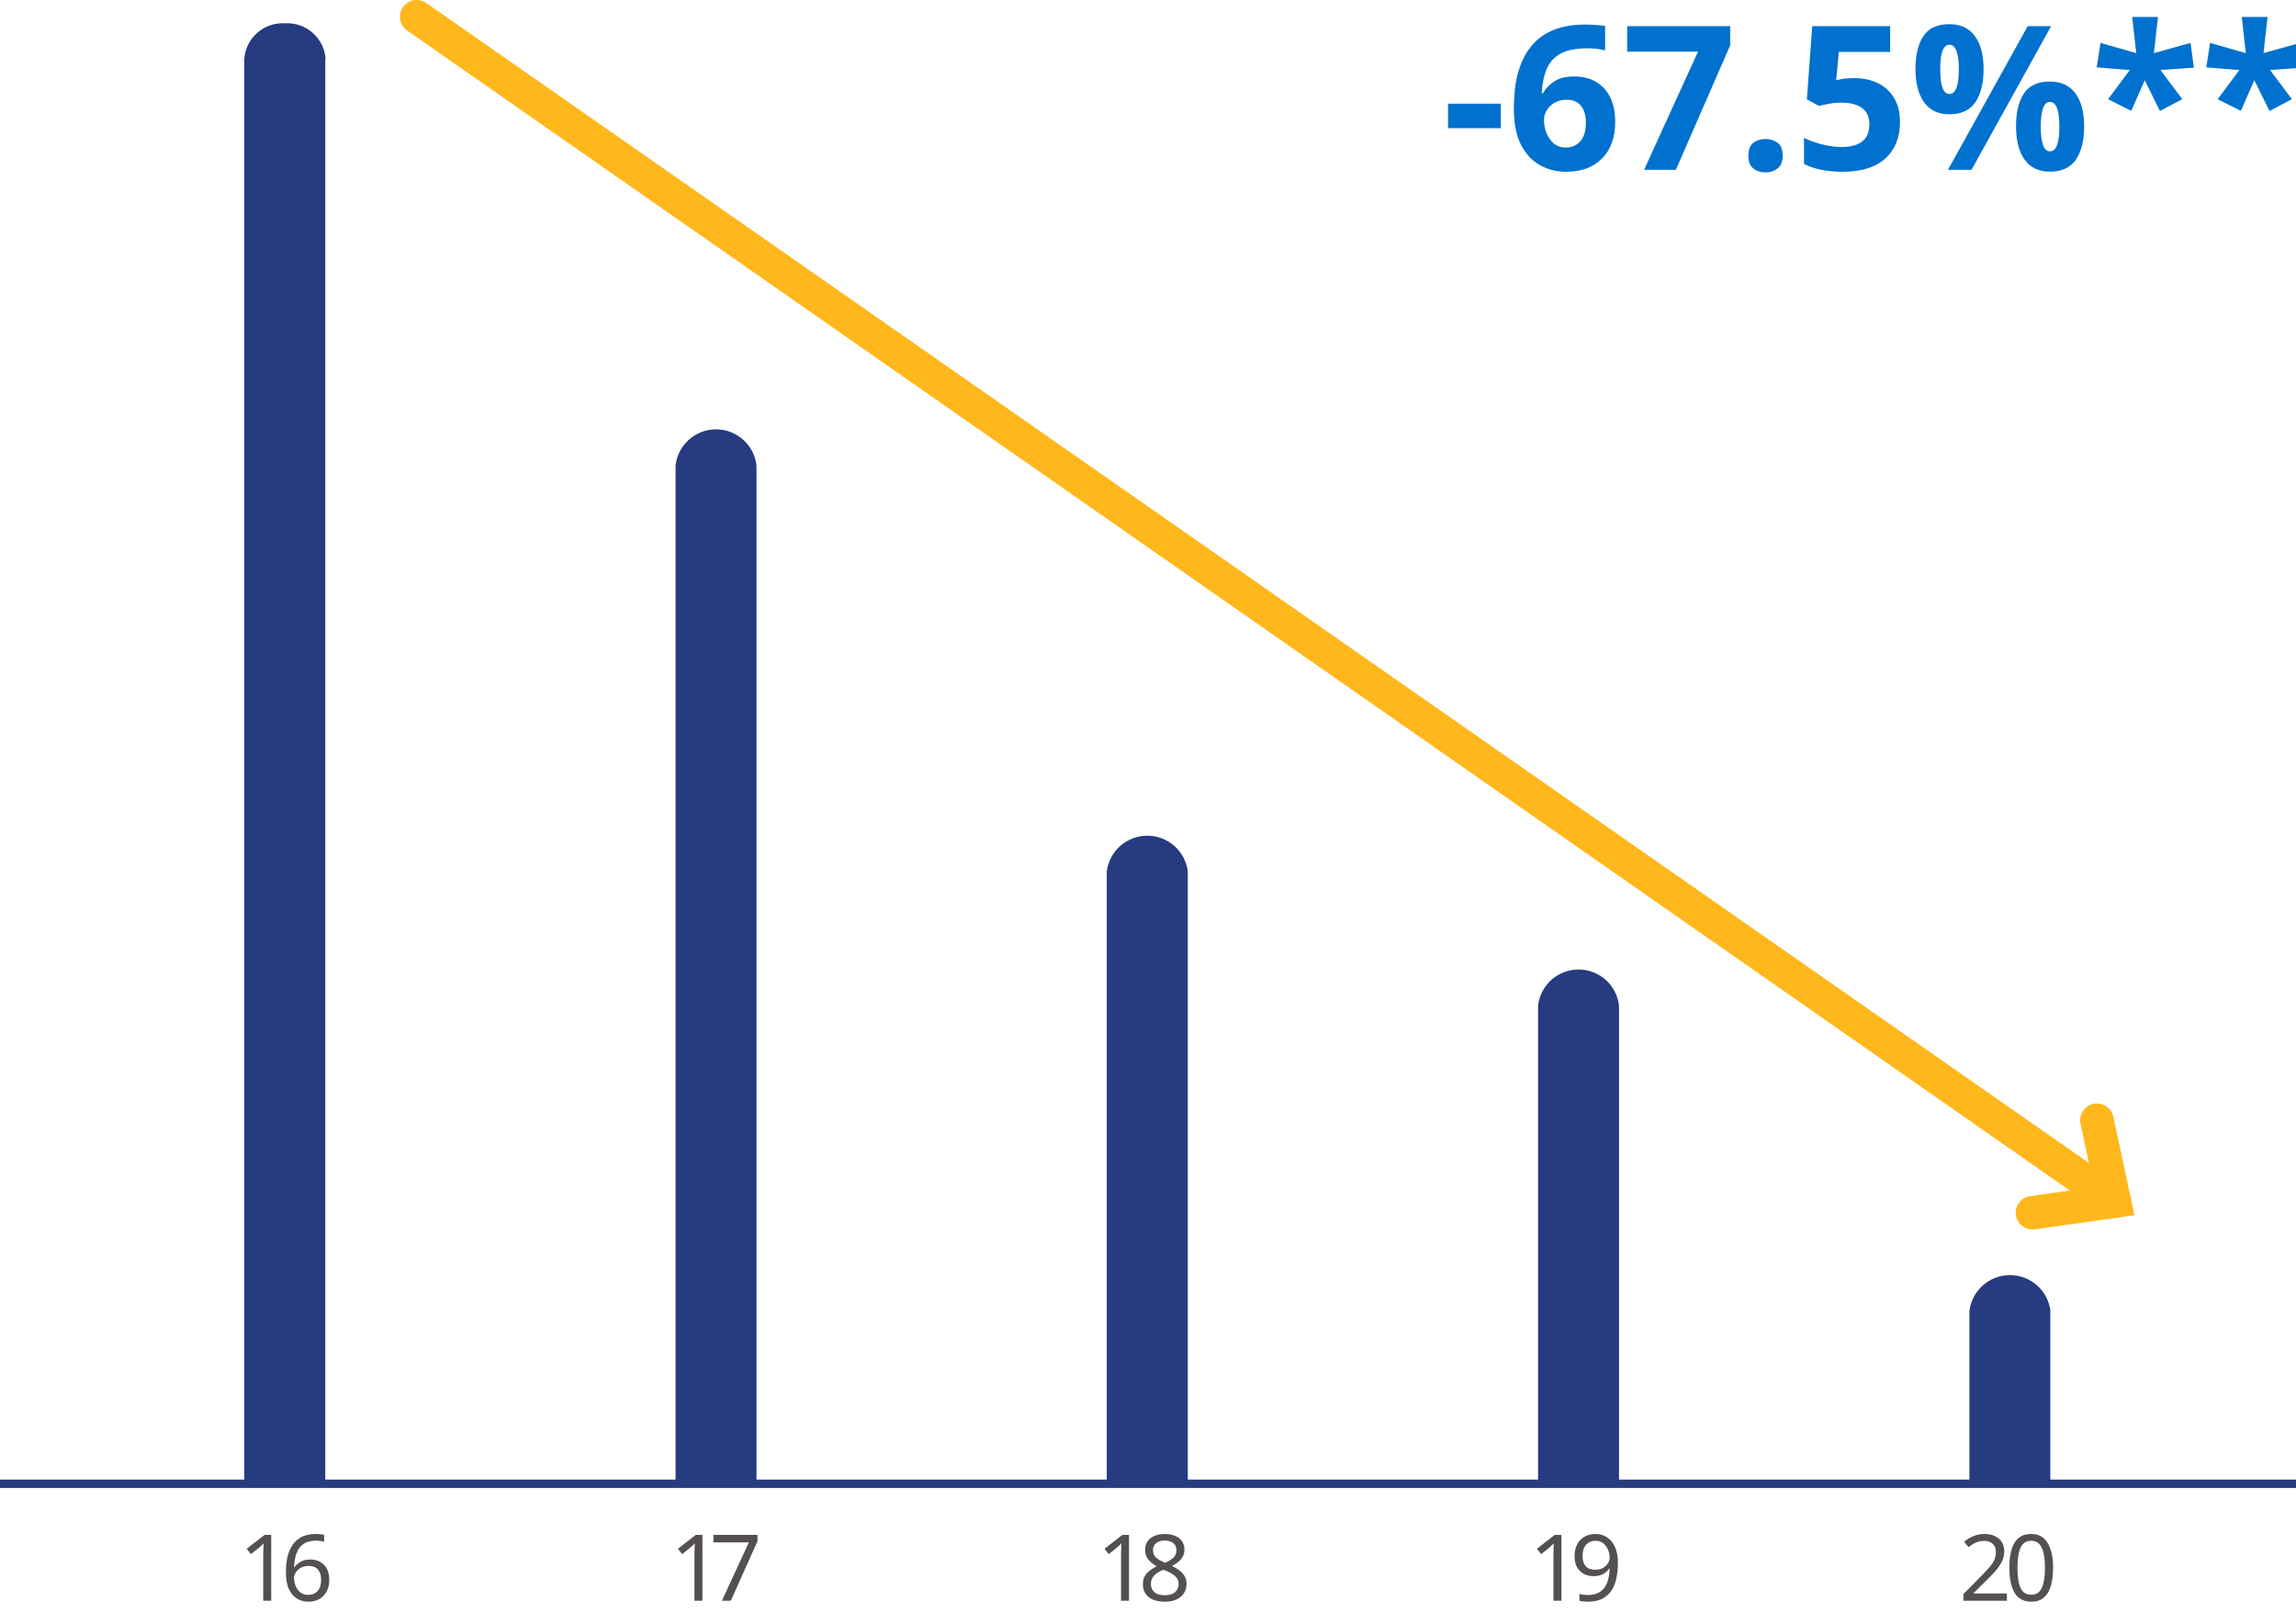
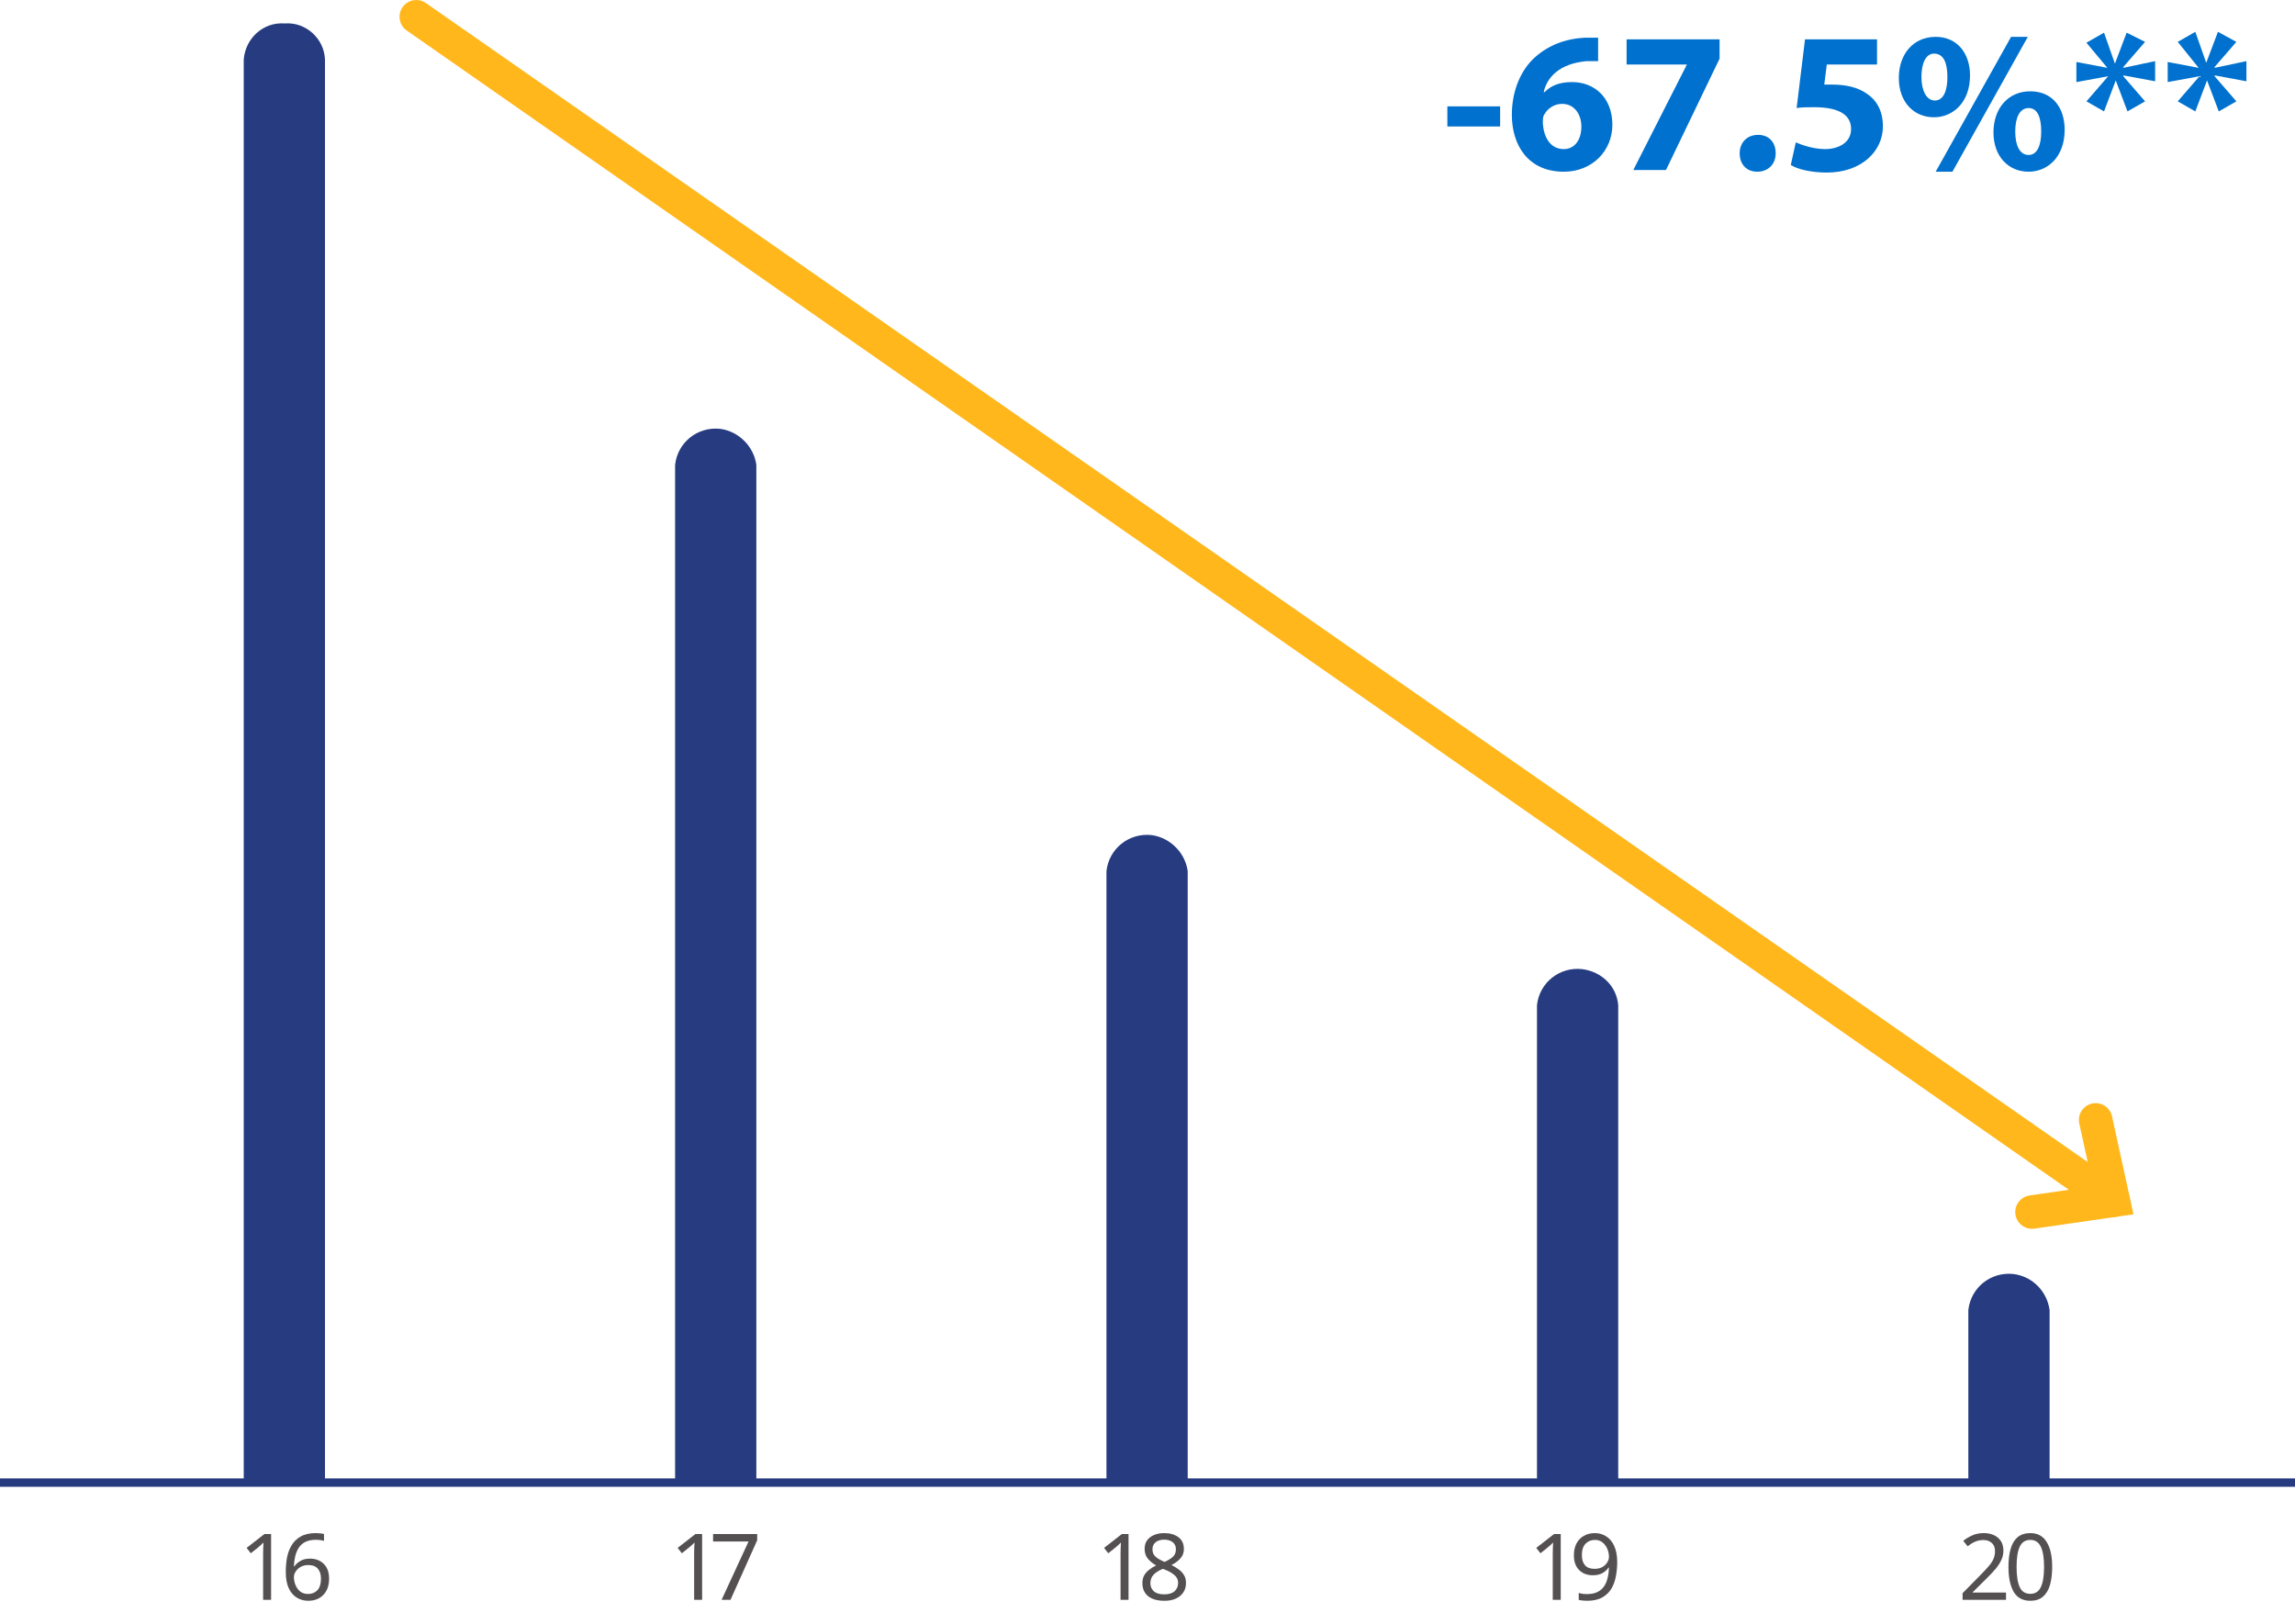
- <svg xmlns="http://www.w3.org/2000/svg" id="Capa_1" data-name="Capa 1" viewBox="0 0 274 193.75">
-   <defs>
-     <style>.cls-1,.cls-10{fill:none;stroke-miterlimit:10;}.cls-1{stroke:#263b80;}.cls-2{fill:#263b80;}.cls-3,.cls-5,.cls-7,.cls-9{font-size:11px;fill:#545051;font-family:MyriadPro-Regular, Myriad Pro;}.cls-4{letter-spacing:-0.05em;}.cls-5{letter-spacing:-0.08em;}.cls-6{letter-spacing:0em;}.cls-7{letter-spacing:-0.06em;}.cls-8{letter-spacing:-0.07em;}.cls-9{letter-spacing:-0.02em;}.cls-10{stroke:#ffb71b;stroke-linecap:round;stroke-width:4px;}.cls-11{font-size:24px;fill:#0071ce;font-family:MyriadPro-Bold, Myriad Pro;font-weight:700;}</style>
-   </defs>
-   <line class="cls-1" y1="177.04" x2="274" y2="177.04" />
-   <path class="cls-2" d="M38.79,12.07V181.75H29.12V12.07A4.59,4.59,0,0,1,34,7.78a4.58,4.58,0,0,1,4.83,4.29" transform="translate(0.03 -5)" />
-   <path class="cls-2" d="M90.25,60.55v121.2H80.59V60.55a4.86,4.86,0,0,1,9.66,0" transform="translate(0.03 -5)" />
-   <path class="cls-2" d="M141.72,109v73h-9.67V109a4.87,4.87,0,0,1,9.67,0" transform="translate(0.03 -5)" />
-   <path class="cls-2" d="M193.18,125v57h-9.66V125a4.86,4.86,0,0,1,9.66,0" transform="translate(0.03 -5)" />
-   <path class="cls-2" d="M244.65,161.43V182H235V161.43a4.87,4.87,0,0,1,9.67,0" transform="translate(0.03 -5)" />
-   <text class="cls-3" transform="translate(28.46 191)">
-     <tspan class="cls-4">1</tspan>
-     <tspan x="5.05" y="0">6</tspan>
-   </text>
-   <text class="cls-5" transform="translate(79.92 191)">1<tspan class="cls-6" x="4.73" y="0">7</tspan>
-   </text>
-   <text class="cls-7" transform="translate(130.83 191)">1<tspan class="cls-6" x="5.03" y="0">8</tspan>
-   </text>
-   <text class="cls-3" transform="translate(182.43 191)">
-     <tspan class="cls-8">1</tspan>
-     <tspan x="4.93" y="0">9</tspan>
-   </text>
-   <text class="cls-9" transform="translate(233.78 191)">2<tspan class="cls-6" x="5.48" y="0">0</tspan>
-   </text>
-   <line class="cls-10" x1="49.73" y1="2" x2="252.32" y2="143.32" />
-   <polyline class="cls-10" points="250.24 133.67 252.32 143.32 242.55 144.7" />
-   <text class="cls-11" transform="translate(172.09 20.26)">-67.5%**</text>
+ <svg xmlns="http://www.w3.org/2000/svg" version="1.1" id="Capa_1" x="0px" y="0px" viewBox="0 0 274 193.8" style="enable-background:new 0 0 274 193.8;" xml:space="preserve">
+   <style type="text/css">
+ 	.st0{fill:none;stroke:#263B80;stroke-miterlimit:10;}
+ 	.st1{fill:#263B80;}
+ 	.st2{fill:#545051;}
+ 	.st3{font-family:'MyriadPro-Regular';}
+ 	.st4{font-size:11px;}
+ 	.st5{fill:none;stroke:#FFB71B;stroke-width:4;stroke-linecap:round;stroke-miterlimit:10;}
+ 	.st6{enable-background:new    ;}
+ 	.st7{fill:#0071CE;}
+ </style>
+   <line class="st0" x1="0" y1="177" x2="274" y2="177" />
+   <path class="st1" d="M38.8,7.1v169.7h-9.7V7.1c0.2-2.5,2.3-4.5,4.9-4.3c0,0,0,0,0,0C36.5,2.6,38.7,4.6,38.8,7.1" />
+   <path class="st1" d="M90.3,55.5v121.2h-9.7V55.5c0.3-2.7,2.7-4.6,5.4-4.3C88.2,51.5,90,53.3,90.3,55.5" />
+   <path class="st1" d="M141.8,104v73h-9.7v-73c0.3-2.7,2.7-4.6,5.4-4.3C139.7,100,141.5,101.8,141.8,104" />
+   <path class="st1" d="M193.2,120v57h-9.7v-57c0.3-2.7,2.7-4.6,5.4-4.3C191.2,116,193,117.7,193.2,120" />
+   <path class="st1" d="M244.7,156.4V177H235v-20.6c0.3-2.7,2.7-4.6,5.4-4.3C242.7,152.4,244.4,154.2,244.7,156.4" />
+   <text transform="matrix(1 0 0 1 28.46 191)" class="st2 st3 st4">1</text>
+   <text transform="matrix(1 0 0 1 33.51 191)" class="st2 st3 st4">6</text>
+   <text transform="matrix(1 0 0 1 79.92 191)" class="st2 st3 st4">1</text>
+   <text transform="matrix(1 0 0 1 84.65 191)" class="st2 st3 st4">7</text>
+   <text transform="matrix(1 0 0 1 130.83 191)" class="st2 st3 st4">1</text>
+   <text transform="matrix(1 0 0 1 135.86 191)" class="st2 st3 st4">8</text>
+   <text transform="matrix(1 0 0 1 182.43 191)" class="st2 st3 st4">1</text>
+   <text transform="matrix(1 0 0 1 187.36 191)" class="st2 st3 st4">9</text>
+   <text transform="matrix(1 0 0 1 233.78 191)" class="st2 st3 st4">2</text>
+   <text transform="matrix(1 0 0 1 239.26 191)" class="st2 st3 st4">0</text>
+   <line class="st5" x1="49.7" y1="2" x2="252.3" y2="143.3" />
+   <polyline class="st5" points="250.2,133.7 252.3,143.3 242.6,144.7 " />
+   <g class="st6">
+     <path class="st7" d="M179.1,12.7v2.4h-6.3v-2.4H179.1z" />
+     <path class="st7" d="M190.8,7.3c-0.4,0-0.8,0-1.4,0c-3.2,0.3-4.7,1.9-5.1,3.7h0.1c0.8-0.8,1.8-1.2,3.3-1.2c2.6,0,4.8,1.8,4.8,5.1   c0,3.1-2.4,5.6-5.8,5.6c-4.2,0-6.2-3.1-6.2-6.8c0-2.9,1.1-5.4,2.8-6.9c1.6-1.4,3.6-2.2,6-2.3c0.7,0,1.1,0,1.5,0V7.3z M188.8,15.1   c0-1.4-0.8-2.7-2.3-2.7c-1,0-1.8,0.6-2.2,1.4c-0.1,0.2-0.1,0.5-0.1,0.9c0.1,1.7,0.9,3.1,2.5,3.1C188,17.8,188.8,16.7,188.8,15.1z" />
+     <path class="st7" d="M205.3,4.7V7l-6.4,13.3H195l6.4-12.6v0h-7.2v-3H205.3z" />
+     <path class="st7" d="M207.7,18.3c0-1.3,0.9-2.2,2.2-2.2c1.3,0,2.1,0.9,2.1,2.2c0,1.3-0.9,2.2-2.2,2.2   C208.5,20.5,207.7,19.6,207.7,18.3z" />
+     <path class="st7" d="M224.1,7.7h-6l-0.3,2.4c0.3,0,0.6,0,1,0c1.5,0,3,0.3,4.1,1.1c1.2,0.8,1.9,2.1,1.9,3.9c0,2.9-2.5,5.5-6.7,5.5   c-1.9,0-3.5-0.4-4.3-0.9l0.6-2.7c0.7,0.3,2.1,0.8,3.5,0.8c1.5,0,3.1-0.7,3.1-2.4c0-1.6-1.3-2.6-4.4-2.6c-0.9,0-1.5,0-2.1,0.1l1-8.2   h8.6V7.7z" />
+     <path class="st7" d="M235.2,9c0,3.3-2.1,5-4.3,5c-2.4,0-4.2-1.8-4.2-4.7c0-2.8,1.7-4.9,4.4-4.9C233.7,4.4,235.2,6.4,235.2,9z    M229.4,9.2c0,1.6,0.6,2.8,1.6,2.8c1,0,1.5-1.1,1.5-2.8c0-1.6-0.4-2.8-1.6-2.8C229.9,6.4,229.4,7.6,229.4,9.2z M231.1,20.5l9-16.1   h2l-9,16.1H231.1z M246.5,15.5c0,3.3-2.1,5-4.3,5c-2.4,0-4.2-1.8-4.2-4.7c0-2.8,1.7-4.9,4.4-4.9C245,10.9,246.5,12.8,246.5,15.5z    M240.6,15.7c0,1.6,0.5,2.8,1.6,2.8c1,0,1.5-1.1,1.5-2.8c0-1.6-0.4-2.8-1.5-2.8C241.1,12.9,240.6,14.1,240.6,15.7z" />
+     <path class="st7" d="M256.1,5l-2.6,3l0,0.1l3.8-0.8v2.4l-3.8-0.7l0,0.1l2.6,3l-2.1,1.2l-1.4-3.7l0,0l-1.4,3.7l-2.1-1.2l2.6-3v0   l-3.8,0.7V7.4l3.7,0.7l0,0l-2.5-3l2.1-1.2l1.3,3.7h0l1.4-3.7L256.1,5z" />
+     <path class="st7" d="M267,5l-2.6,3l0,0.1l3.8-0.8v2.4l-3.8-0.7l0,0.1l2.6,3l-2.1,1.2l-1.4-3.7l0,0l-1.4,3.7l-2.1-1.2l2.6-3v0   l-3.8,0.7V7.4l3.7,0.7l0,0L260,5l2.1-1.2l1.3,3.7h0l1.4-3.7L267,5z" />
+   </g>
</svg>
